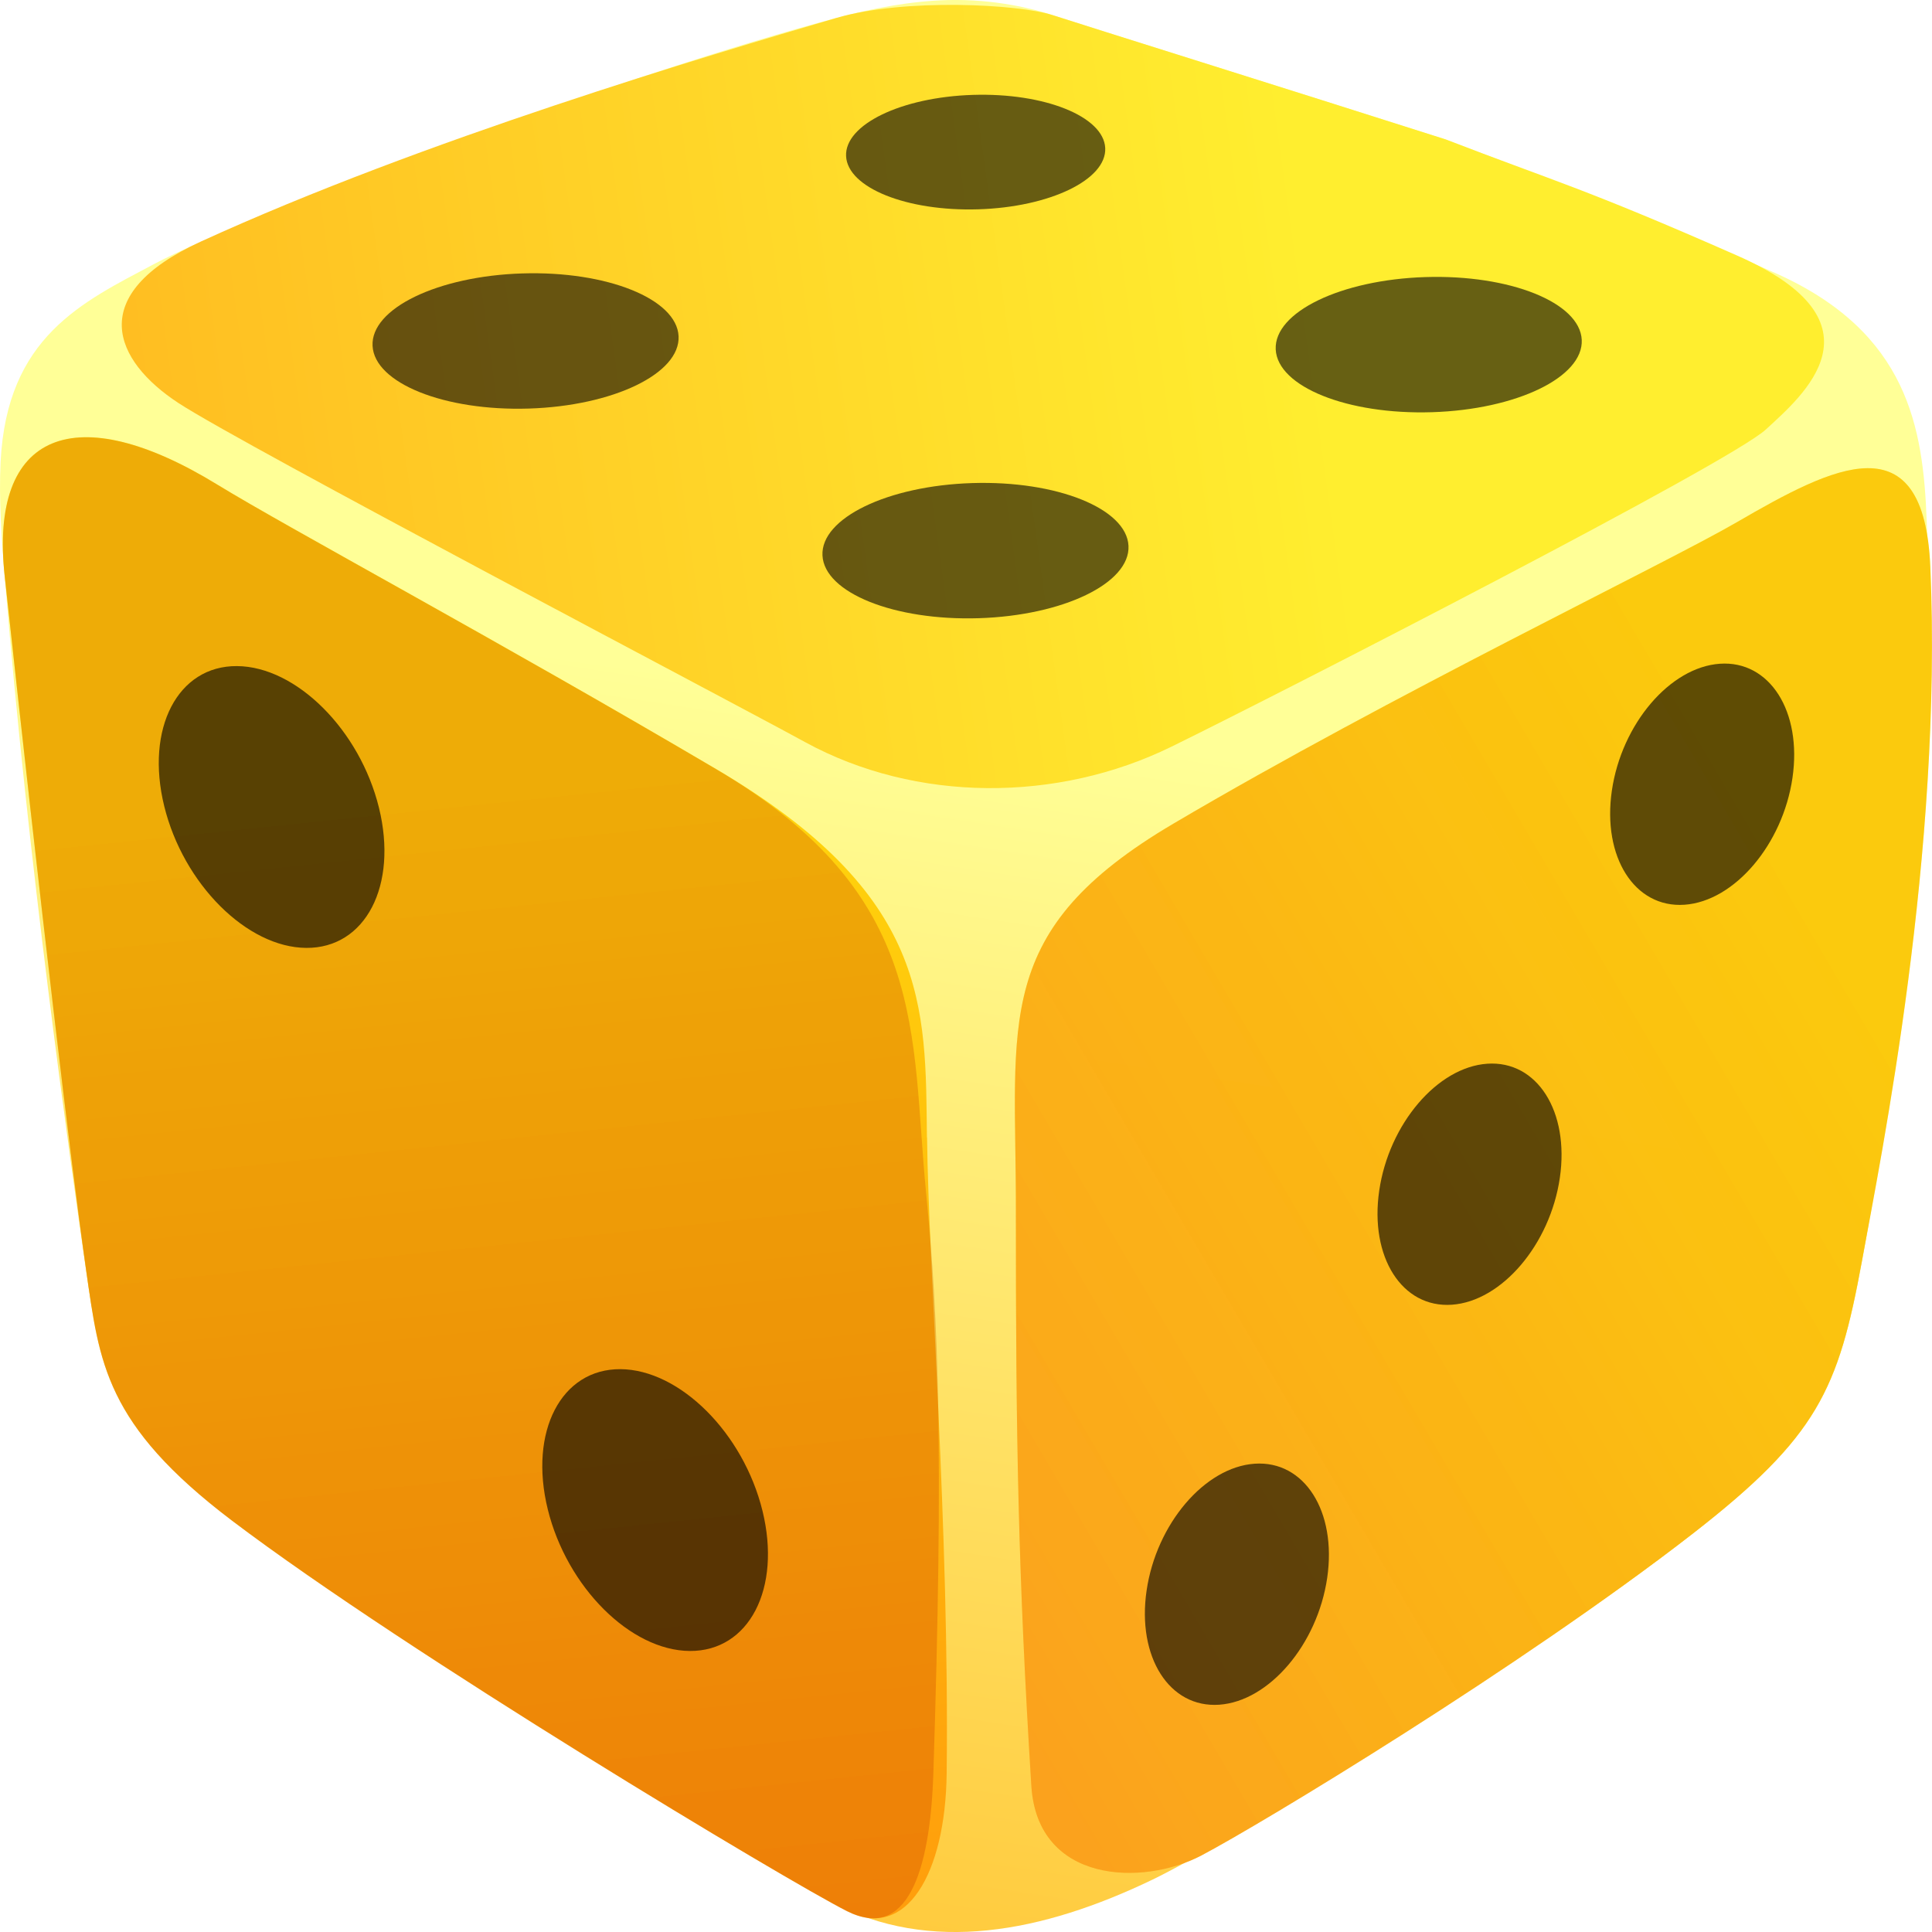
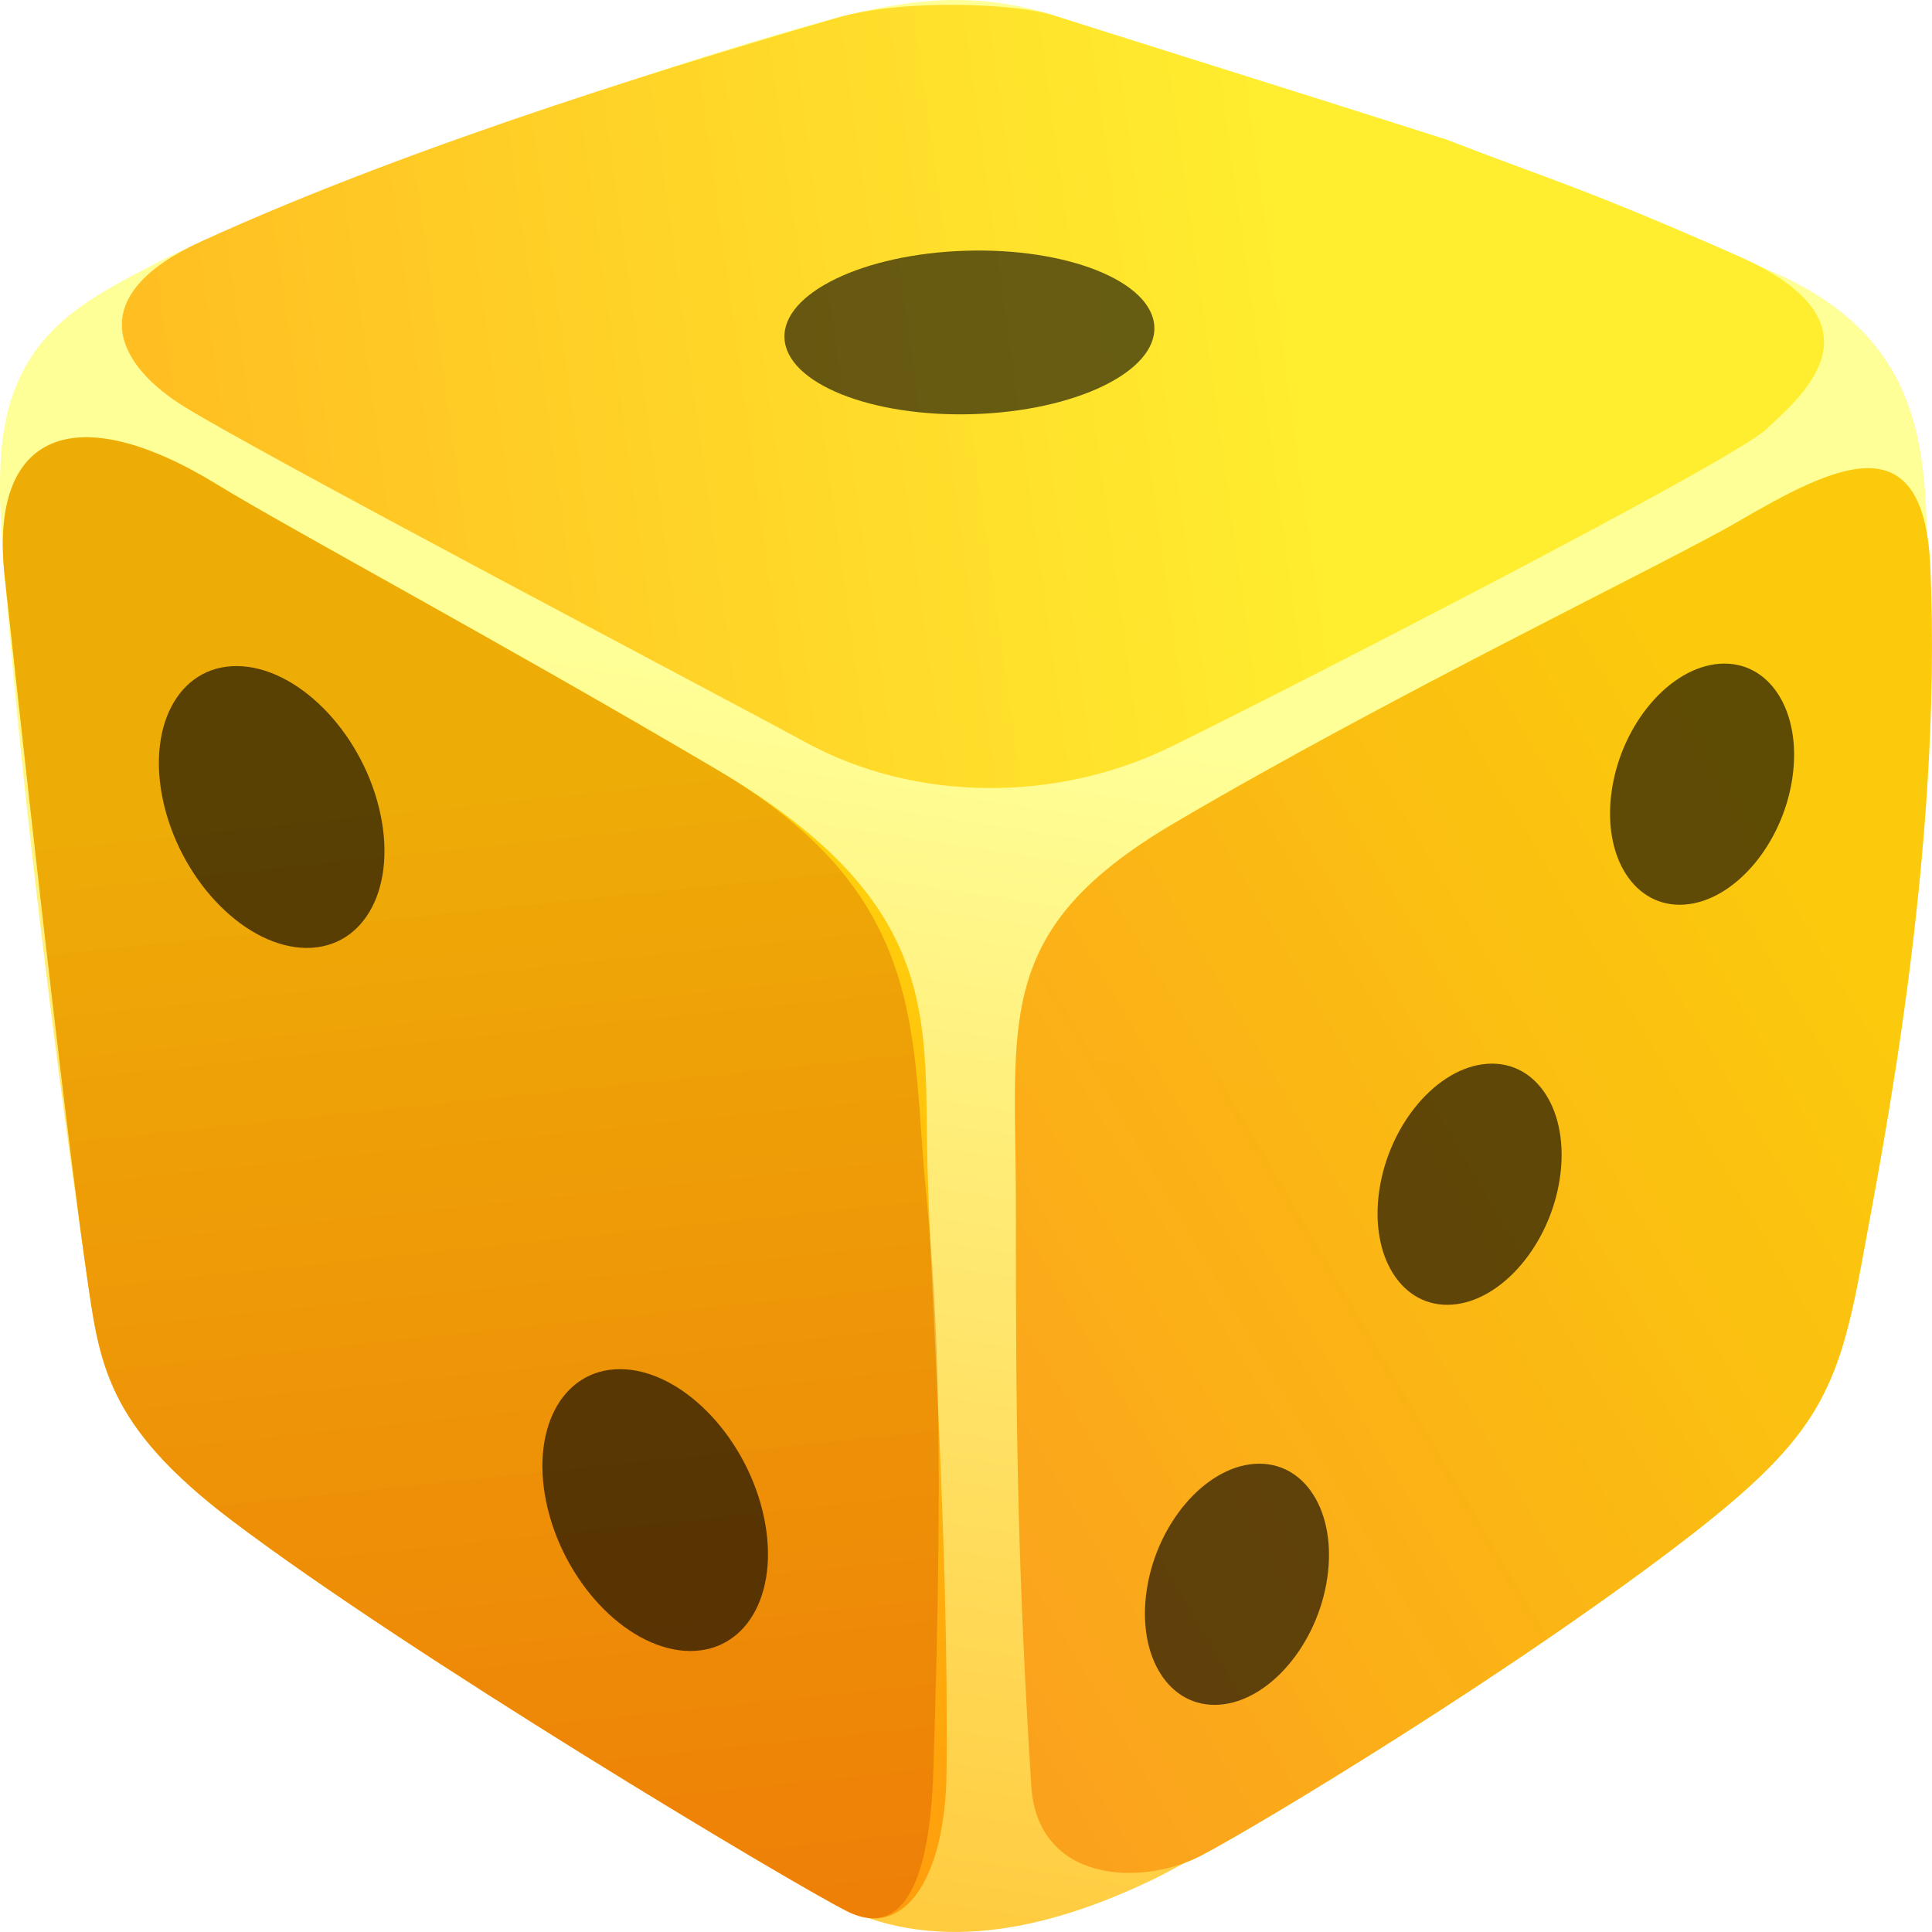
<svg xmlns="http://www.w3.org/2000/svg" xmlns:xlink="http://www.w3.org/1999/xlink" width="13.7mm" height="13.7mm" viewBox="0 0 13.7 13.7" version="1.1" id="svg2787">
  <defs id="defs2784">
    <linearGradient id="linearGradient29618">
      <stop style="stop-color:#ffff97;stop-opacity:1;" offset="0" id="stop29614" />
      <stop style="stop-color:#ffc22f;stop-opacity:1;" offset="1" id="stop29616" />
    </linearGradient>
-     <linearGradient xlink:href="#linearGradient28356" id="linearGradient28358" x1="18.775" y1="42.216" x2="39.632" y2="44.025" gradientUnits="userSpaceOnUse" gradientTransform="matrix(0.4678581,-0.05435486,0.05435486,0.4678581,-1.393666,-9.09545)" />
+     <linearGradient xlink:href="#linearGradient28356" id="linearGradient28358" x1="18.775" y1="42.216" x2="39.632" y2="44.025" gradientUnits="userSpaceOnUse" gradientTransform="matrix(-0.416507,0.01305986,0.01949242,0.4022626,16.29505,-15.21181)" />
    <linearGradient id="linearGradient28356">
      <stop style="stop-color:#ffee2f;stop-opacity:1;" offset="0" id="stop28352" />
      <stop style="stop-color:#ffbc21;stop-opacity:1;" offset="1" id="stop28354" />
    </linearGradient>
-     <linearGradient xlink:href="#linearGradient27581" id="linearGradient27583" x1="8.507" y1="57.978" x2="26.813" y2="67.312" gradientUnits="userSpaceOnUse" gradientTransform="matrix(0.4678581,-0.05435486,0.05435486,0.4678581,-1.393666,-9.09545)" />
+     <linearGradient xlink:href="#linearGradient27581" id="linearGradient27583" x1="8.507" y1="57.978" x2="26.813" y2="67.312" gradientUnits="userSpaceOnUse" gradientTransform="matrix(-0.416507,0.01305986,0.01949242,0.4022626,16.29505,-15.21181)" />
    <linearGradient id="linearGradient27581">
      <stop style="stop-color:#fedb13;stop-opacity:1;" offset="0" id="stop27577" />
      <stop style="stop-color:#feac2c;stop-opacity:0.99;" offset="1" id="stop27579" />
    </linearGradient>
-     <linearGradient xlink:href="#linearGradient28348" id="linearGradient28350" x1="37.162" y1="71.327" x2="38.702" y2="50.771" gradientUnits="userSpaceOnUse" gradientTransform="matrix(0.4678581,-0.05435486,0.05435486,0.4678581,-1.393666,-9.09545)" />
+     <linearGradient xlink:href="#linearGradient28348" id="linearGradient28350" x1="37.162" y1="71.327" x2="38.702" y2="50.771" gradientUnits="userSpaceOnUse" gradientTransform="matrix(-0.416507,0.01305986,0.01949242,0.4022626,16.29505,-15.21181)" />
    <linearGradient id="linearGradient28348">
      <stop style="stop-color:#ff9e0c;stop-opacity:1;" offset="0" id="stop28344" />
      <stop style="stop-color:#ffd60c;stop-opacity:1;" offset="1" id="stop28346" />
    </linearGradient>
-     <linearGradient xlink:href="#linearGradient29618" id="linearGradient37955" x1="11.718" y1="12.933" x2="13.229" y2="24.658" gradientUnits="userSpaceOnUse" gradientTransform="rotate(-10.16761,13.38424,14.80482)" />
+     <linearGradient xlink:href="#linearGradient29618" id="linearGradient37955" x1="11.718" y1="12.933" x2="13.229" y2="24.658" gradientUnits="userSpaceOnUse" gradientTransform="matrix(-0.8851623,-0.02507103,-0.01330776,0.854134,18.85066,-5.458818)" />
  </defs>
  <g id="layer1">
-     <g id="g41120" transform="matrix(-0.8736105,0.1261016,0.1431575,0.845146,16.37961,-7.349083)">
-       <path id="path26342-2" style="fill:url(#linearGradient37955);fill-opacity:1;stroke:#5dafd4;stroke-width:0;stroke-linecap:round;stroke-linejoin:round;stroke-miterlimit:8;paint-order:fill markers stroke;stop-color:#000000" d="M 12.186,6.878 C 11.81,6.924 11.514,7.052 11.372,7.126 11.119,7.256 9.629,7.999 8.426,8.608 7.641,9.068 7.105,9.365 5.983,10.099 c -0.963,0.64 -0.953,1.436 -0.858,2.193 0.281,2.351 1.211,5.15 1.508,5.998 0.359,1.023 0.585,1.381 1.705,2.029 1.543,0.892 4.139,2 4.745,2.195 0.944,0.304 1.865,0.349 2.575,-0.195 0.516,-0.396 2.967,-2.508 4.179,-3.804 0.88,-0.94 0.898,-1.479 0.879,-2.248 -0.023,-0.919 -0.086,-3.411 -0.287,-5.784 C 20.403,10.163 20.373,9.848 20.308,9.541 20.09,8.523 19.447,8.33 18.829,8.103 17.989,7.796 14.779,7.093 13.088,6.893 12.783,6.856 12.478,6.843 12.186,6.878 Z" />
-       <path style="fill:url(#linearGradient28358);fill-opacity:1;stroke:#5dafd4;stroke-width:0;stroke-linecap:round;stroke-linejoin:round;stroke-miterlimit:8;paint-order:fill markers stroke;stop-color:#000000" d="m 8.426,8.608 c 1.203,-0.609 2.693,-1.352 2.946,-1.482 0.253,-0.13 1.148,-0.316 1.717,-0.233 1.067,0.156 3.432,0.508 5.336,1.08 0.995,0.299 0.849,0.874 0.395,1.296 -0.454,0.422 -3.96,3.084 -4.51,3.518 -0.799,0.629 -1.92,0.793 -2.896,0.471 C 10.437,12.935 6.605,11.592 6.277,11.362 5.948,11.132 5.15,10.637 6.272,9.904 7.394,9.17 7.641,9.068 8.426,8.608 Z" id="path26366" />
-       <ellipse style="mix-blend-mode:multiply;fill:#4d4d4d;fill-opacity:0.848;fill-rule:evenodd;stroke-width:0.111" id="path26403" cx="11.144" cy="9.506" rx="1.039" ry="0.475" transform="rotate(-6.626807)" />
-       <ellipse style="mix-blend-mode:multiply;fill:#4d4d4d;fill-opacity:0.848;fill-rule:evenodd;stroke-width:0.131" id="path26403-4" cx="14.821" cy="10.955" rx="1.227" ry="0.561" transform="rotate(-6.626807)" />
-       <ellipse style="mix-blend-mode:multiply;fill:#4d4d4d;fill-opacity:0.848;fill-rule:evenodd;stroke-width:0.131" id="path26403-9" cx="7.591" cy="11.22" rx="1.227" ry="0.561" transform="rotate(-6.626807)" />
-       <ellipse style="mix-blend-mode:multiply;fill:#4d4d4d;fill-opacity:0.848;fill-rule:evenodd;stroke-width:0.131" id="path26403-7-8" cx="11.3" cy="12.81" rx="1.227" ry="0.561" transform="rotate(-6.626807)" />
-       <path style="fill:url(#linearGradient27583);fill-opacity:1;stroke:#5dafd4;stroke-width:0;stroke-linecap:round;stroke-linejoin:round;stroke-miterlimit:8;paint-order:fill markers stroke;stop-color:#000000" d="M 13.267,16.865 C 13.012,15.318 13.086,14.553 11.5,13.89 9.596,13.093 7.261,12.346 6.633,12.088 5.79,11.742 5.012,11.467 5.159,12.681 c 0.284,2.35 1.177,4.761 1.475,5.609 0.359,1.023 0.585,1.381 1.705,2.029 1.543,0.892 3.816,1.871 4.324,2.055 0.508,0.184 1.338,0.036 1.255,-0.771 -0.179,-1.748 -0.347,-2.889 -0.651,-4.739 z" id="path26342-6" />
-       <path style="mix-blend-mode:multiply;fill:#f9d54d;fill-opacity:0.471;stroke:#5dafd4;stroke-width:0;stroke-linecap:round;stroke-linejoin:round;stroke-miterlimit:8;paint-order:fill markers stroke;stop-color:#000000" d="M 13.267,16.865 C 13.012,15.318 13.086,14.553 11.5,13.89 9.596,13.093 7.261,12.346 6.633,12.088 5.79,11.742 5.012,11.467 5.159,12.681 c 0.284,2.35 1.177,4.761 1.475,5.609 0.359,1.023 0.585,1.381 1.705,2.029 1.543,0.892 3.816,1.871 4.324,2.055 0.508,0.184 1.338,0.036 1.255,-0.771 -0.179,-1.748 -0.347,-2.889 -0.651,-4.739 z" id="path26342-6-7" />
-       <ellipse style="mix-blend-mode:multiply;fill:#4d4d4d;fill-opacity:0.89;fill-rule:evenodd;stroke-width:0.136" id="path26403-7-8-4-7" cx="-15.088" cy="-2.771" rx="1.012" ry="0.726" transform="matrix(-0.2979546,-0.9545801,-0.9971232,0.07579832,0,0)" />
-       <ellipse style="mix-blend-mode:multiply;fill:#4d4d4d;fill-opacity:0.89;fill-rule:evenodd;stroke-width:0.136" id="path26403-7-8-4-7-6" cx="-18.344" cy="-4.185" rx="1.012" ry="0.726" transform="matrix(-0.2979546,-0.9545801,-0.9971232,0.07579832,0,0)" />
-       <ellipse style="mix-blend-mode:multiply;fill:#4d4d4d;fill-opacity:0.89;fill-rule:evenodd;stroke-width:0.136" id="path26403-7-8-4-7-1" cx="-21.6" cy="-5.599" rx="1.012" ry="0.726" transform="matrix(-0.2979546,-0.9545801,-0.9971232,0.07579832,0,0)" />
-       <path style="fill:url(#linearGradient28350);fill-opacity:1;stroke:#5dafd4;stroke-width:0;stroke-linecap:round;stroke-linejoin:round;stroke-miterlimit:8;paint-order:fill markers stroke;stop-color:#000000" d="m 13.875,16.169 c -0.164,-1.077 -0.35,-1.98 1.173,-3.264 1.569,-1.322 3.064,-2.478 3.572,-2.921 1.004,-0.878 1.74,-0.71 1.809,0.499 0.161,2.792 0.263,4.865 0.286,5.784 0.019,0.769 0.059,1.279 -0.821,2.22 -1.212,1.295 -3.914,3.605 -4.346,3.923 -0.432,0.318 -0.832,-0.19 -0.976,-1.01 -0.351,-2.005 -0.531,-4.133 -0.698,-5.231 z" id="path26342" />
-       <path style="mix-blend-mode:multiply;fill:#e1a640;fill-opacity:0.565;stroke:#5dafd4;stroke-width:0;stroke-linecap:round;stroke-linejoin:round;stroke-miterlimit:8;paint-order:fill markers stroke;stop-color:#000000" d="m 13.956,16.622 c -0.09,-1.32 -0.431,-2.432 1.092,-3.716 1.569,-1.322 3.064,-2.478 3.572,-2.921 1.004,-0.878 1.74,-0.71 1.809,0.499 0.161,2.792 0.263,4.865 0.286,5.784 0.019,0.769 0.059,1.279 -0.821,2.22 -1.212,1.295 -3.914,3.605 -4.346,3.923 -0.432,0.318 -0.711,-0.212 -0.871,-1.029 -0.512,-2.613 -0.65,-3.711 -0.721,-4.759 z" id="path26342-5" />
-       <ellipse style="mix-blend-mode:multiply;fill:#4d4d4d;fill-opacity:0.895;fill-rule:evenodd;stroke-width:0.16" id="path26403-7-8-4" cx="-15.823" cy="19.991" rx="1.198" ry="0.86" transform="matrix(0.07116976,-0.9974642,0.9879423,-0.1548228,0,0)" />
-       <ellipse style="mix-blend-mode:multiply;fill:#4d4d4d;fill-opacity:0.895;fill-rule:evenodd;stroke-width:0.16" id="path26403-7-8-4-3" cx="-21.788" cy="18.3" rx="1.198" ry="0.86" transform="matrix(0.07116976,-0.9974642,0.9879423,-0.1548228,0,0)" />
+     <g id="g1">
+       <path id="path26342-2" style="fill:url(#linearGradient37955);fill-opacity:1;stroke:#5dafd4;stroke-width:0;stroke-linecap:round;stroke-linejoin:round;stroke-miterlimit:8;paint-order:fill markers stroke;stop-color:#000000" d="M 6.719,7.13594e-4 C 7.054,-0.008 7.33,0.063 7.465,0.107 c 0.24,0.078 1.647,0.518 2.786,0.881 0.751,0.29 1.262,0.473 2.347,0.952 0.933,0.419 1.038,1.094 1.064,1.745 0.091,2.022 -0.32,4.506 -0.459,5.26 -0.167,0.91 -0.314,1.241 -1.199,1.93 -1.22,0.949 -3.329,2.212 -3.831,2.454 C 7.392,13.704 6.594,13.858 5.895,13.488 5.388,13.219 2.945,11.742 1.7,10.8 0.797,10.116 0.704,9.663 0.611,9.011 0.499,8.231 0.198,6.118 0.033,4.087 0.011,3.813 -0.009,3.543 0.004,3.276 0.049,2.387 0.583,2.143 1.091,1.874 1.78,1.508 4.484,0.509 5.932,0.127 6.194,0.058 6.459,0.007 6.719,7.13594e-4 Z" />
+       <path style="fill:url(#linearGradient28358);fill-opacity:1;stroke:#5dafd4;stroke-width:0;stroke-linecap:round;stroke-linejoin:round;stroke-miterlimit:8;paint-order:fill markers stroke;stop-color:#000000" d="M 10.251,0.988 C 9.113,0.625 7.705,0.185 7.465,0.107 7.225,0.029 6.417,-0.015 5.932,0.127 5.023,0.394 3.007,0.989 1.425,1.713 0.599,2.091 0.809,2.558 1.266,2.858 1.723,3.157 5.167,4.965 5.709,5.262 6.497,5.693 7.5,5.69 8.306,5.294 9.113,4.899 12.269,3.281 12.523,3.045 12.777,2.809 13.403,2.29 12.318,1.812 11.233,1.333 11.003,1.278 10.251,0.988 Z" id="path26366" />
+       <ellipse style="mix-blend-mode:multiply;fill:#4d4d4d;fill-opacity:0.848;fill-rule:evenodd;stroke-width:0.114" id="path26403-7-8" cx="-6.753" cy="2.572" rx="1.312" ry="0.58" transform="matrix(-0.9995088,0.03134026,0.04840015,0.998828,0,0)" />
+       <path style="fill:url(#linearGradient27583);fill-opacity:1;stroke:#5dafd4;stroke-width:0;stroke-linecap:round;stroke-linejoin:round;stroke-miterlimit:8;paint-order:fill markers stroke;stop-color:#000000" d="M 7.204,8.577 C 7.205,7.238 7.031,6.601 8.321,5.84 9.871,4.927 11.803,4.001 12.315,3.704 c 0.687,-0.399 1.327,-0.73 1.373,0.315 0.089,2.022 -0.347,4.172 -0.485,4.926 -0.167,0.91 -0.314,1.241 -1.199,1.93 -1.22,0.949 -3.066,2.063 -3.484,2.282 C 8.102,13.377 7.357,13.356 7.313,12.664 7.219,11.164 7.202,10.179 7.204,8.577 Z" id="path26342-6" />
+       <path style="mix-blend-mode:multiply;fill:#f9d54d;fill-opacity:0.471;stroke:#5dafd4;stroke-width:0;stroke-linecap:round;stroke-linejoin:round;stroke-miterlimit:8;paint-order:fill markers stroke;stop-color:#000000" d="M 7.204,8.577 C 7.205,7.238 7.031,6.601 8.321,5.84 9.871,4.927 11.803,4.001 12.315,3.704 c 0.687,-0.399 1.327,-0.73 1.373,0.315 0.089,2.022 -0.347,4.172 -0.485,4.926 -0.167,0.91 -0.314,1.241 -1.199,1.93 -1.22,0.949 -3.066,2.063 -3.484,2.282 C 8.102,13.377 7.357,13.356 7.313,12.664 7.219,11.164 7.202,10.179 7.204,8.577 Z" id="path26342-6-7" />
+       <ellipse style="mix-blend-mode:multiply;fill:#4d4d4d;fill-opacity:0.89;fill-rule:evenodd;stroke-width:0.118" id="path26403-7-8-4-7" cx="-6.54" cy="13.049" rx="0.863" ry="0.642" transform="matrix(0.1448911,-0.9894476,0.9975635,-0.06976361,0,0)" />
+       <ellipse style="mix-blend-mode:multiply;fill:#4d4d4d;fill-opacity:0.89;fill-rule:evenodd;stroke-width:0.118" id="path26403-7-8-4-7-6" cx="-9.319" cy="11.8" rx="0.863" ry="0.642" transform="matrix(0.1448911,-0.9894476,0.9975635,-0.06976361,0,0)" />
+       <ellipse style="mix-blend-mode:multiply;fill:#4d4d4d;fill-opacity:0.89;fill-rule:evenodd;stroke-width:0.118" id="path26403-7-8-4-7-1" cx="-12.098" cy="10.55" rx="0.863" ry="0.642" transform="matrix(0.1448911,-0.9894476,0.9975635,-0.06976361,0,0)" />
+       <path style="fill:url(#linearGradient28350);fill-opacity:1;stroke:#5dafd4;stroke-width:0;stroke-linecap:round;stroke-linejoin:round;stroke-miterlimit:8;paint-order:fill markers stroke;stop-color:#000000" d="M 6.573,8.066 C 6.562,7.135 6.596,6.348 5.081,5.456 3.521,4.536 2.049,3.748 1.542,3.437 0.539,2.822 -0.079,3.057 0.033,4.087 c 0.259,2.38 0.466,4.145 0.578,4.925 0.093,0.652 0.132,1.089 1.035,1.772 1.244,0.942 3.935,2.553 4.358,2.768 0.423,0.215 0.7,-0.266 0.708,-0.977 C 6.731,10.835 6.584,9.014 6.573,8.066 Z" id="path26342" />
+       <path style="mix-blend-mode:multiply;fill:#e1a640;fill-opacity:0.565;stroke:#5dafd4;stroke-width:0;stroke-linecap:round;stroke-linejoin:round;stroke-miterlimit:8;paint-order:fill markers stroke;stop-color:#000000" d="M 6.567,8.459 C 6.457,7.331 6.596,6.348 5.081,5.456 3.521,4.536 2.049,3.748 1.542,3.437 0.539,2.822 -0.079,3.057 0.033,4.087 0.292,6.467 0.499,8.231 0.611,9.011 c 0.093,0.652 0.132,1.089 1.035,1.772 1.244,0.942 3.935,2.553 4.358,2.768 0.423,0.215 0.591,-0.269 0.614,-0.98 0.073,-2.273 0.036,-3.218 -0.051,-4.113 z" id="path26342-5" />
+       <ellipse style="mix-blend-mode:multiply;fill:#4d4d4d;fill-opacity:0.895;fill-rule:evenodd;stroke-width:0.14" id="path26403-7-8-4" cx="-5.889" cy="-0.521" rx="1.029" ry="0.761" transform="matrix(-0.2386566,-0.971104,-0.9999749,-0.00707903,0,0)" />
+       <ellipse style="mix-blend-mode:multiply;fill:#4d4d4d;fill-opacity:0.895;fill-rule:evenodd;stroke-width:0.14" id="path26403-7-8-4-3" cx="-11.012" cy="-2.018" rx="1.029" ry="0.761" transform="matrix(-0.2386566,-0.971104,-0.9999749,-0.00707903,0,0)" />
    </g>
  </g>
</svg>
